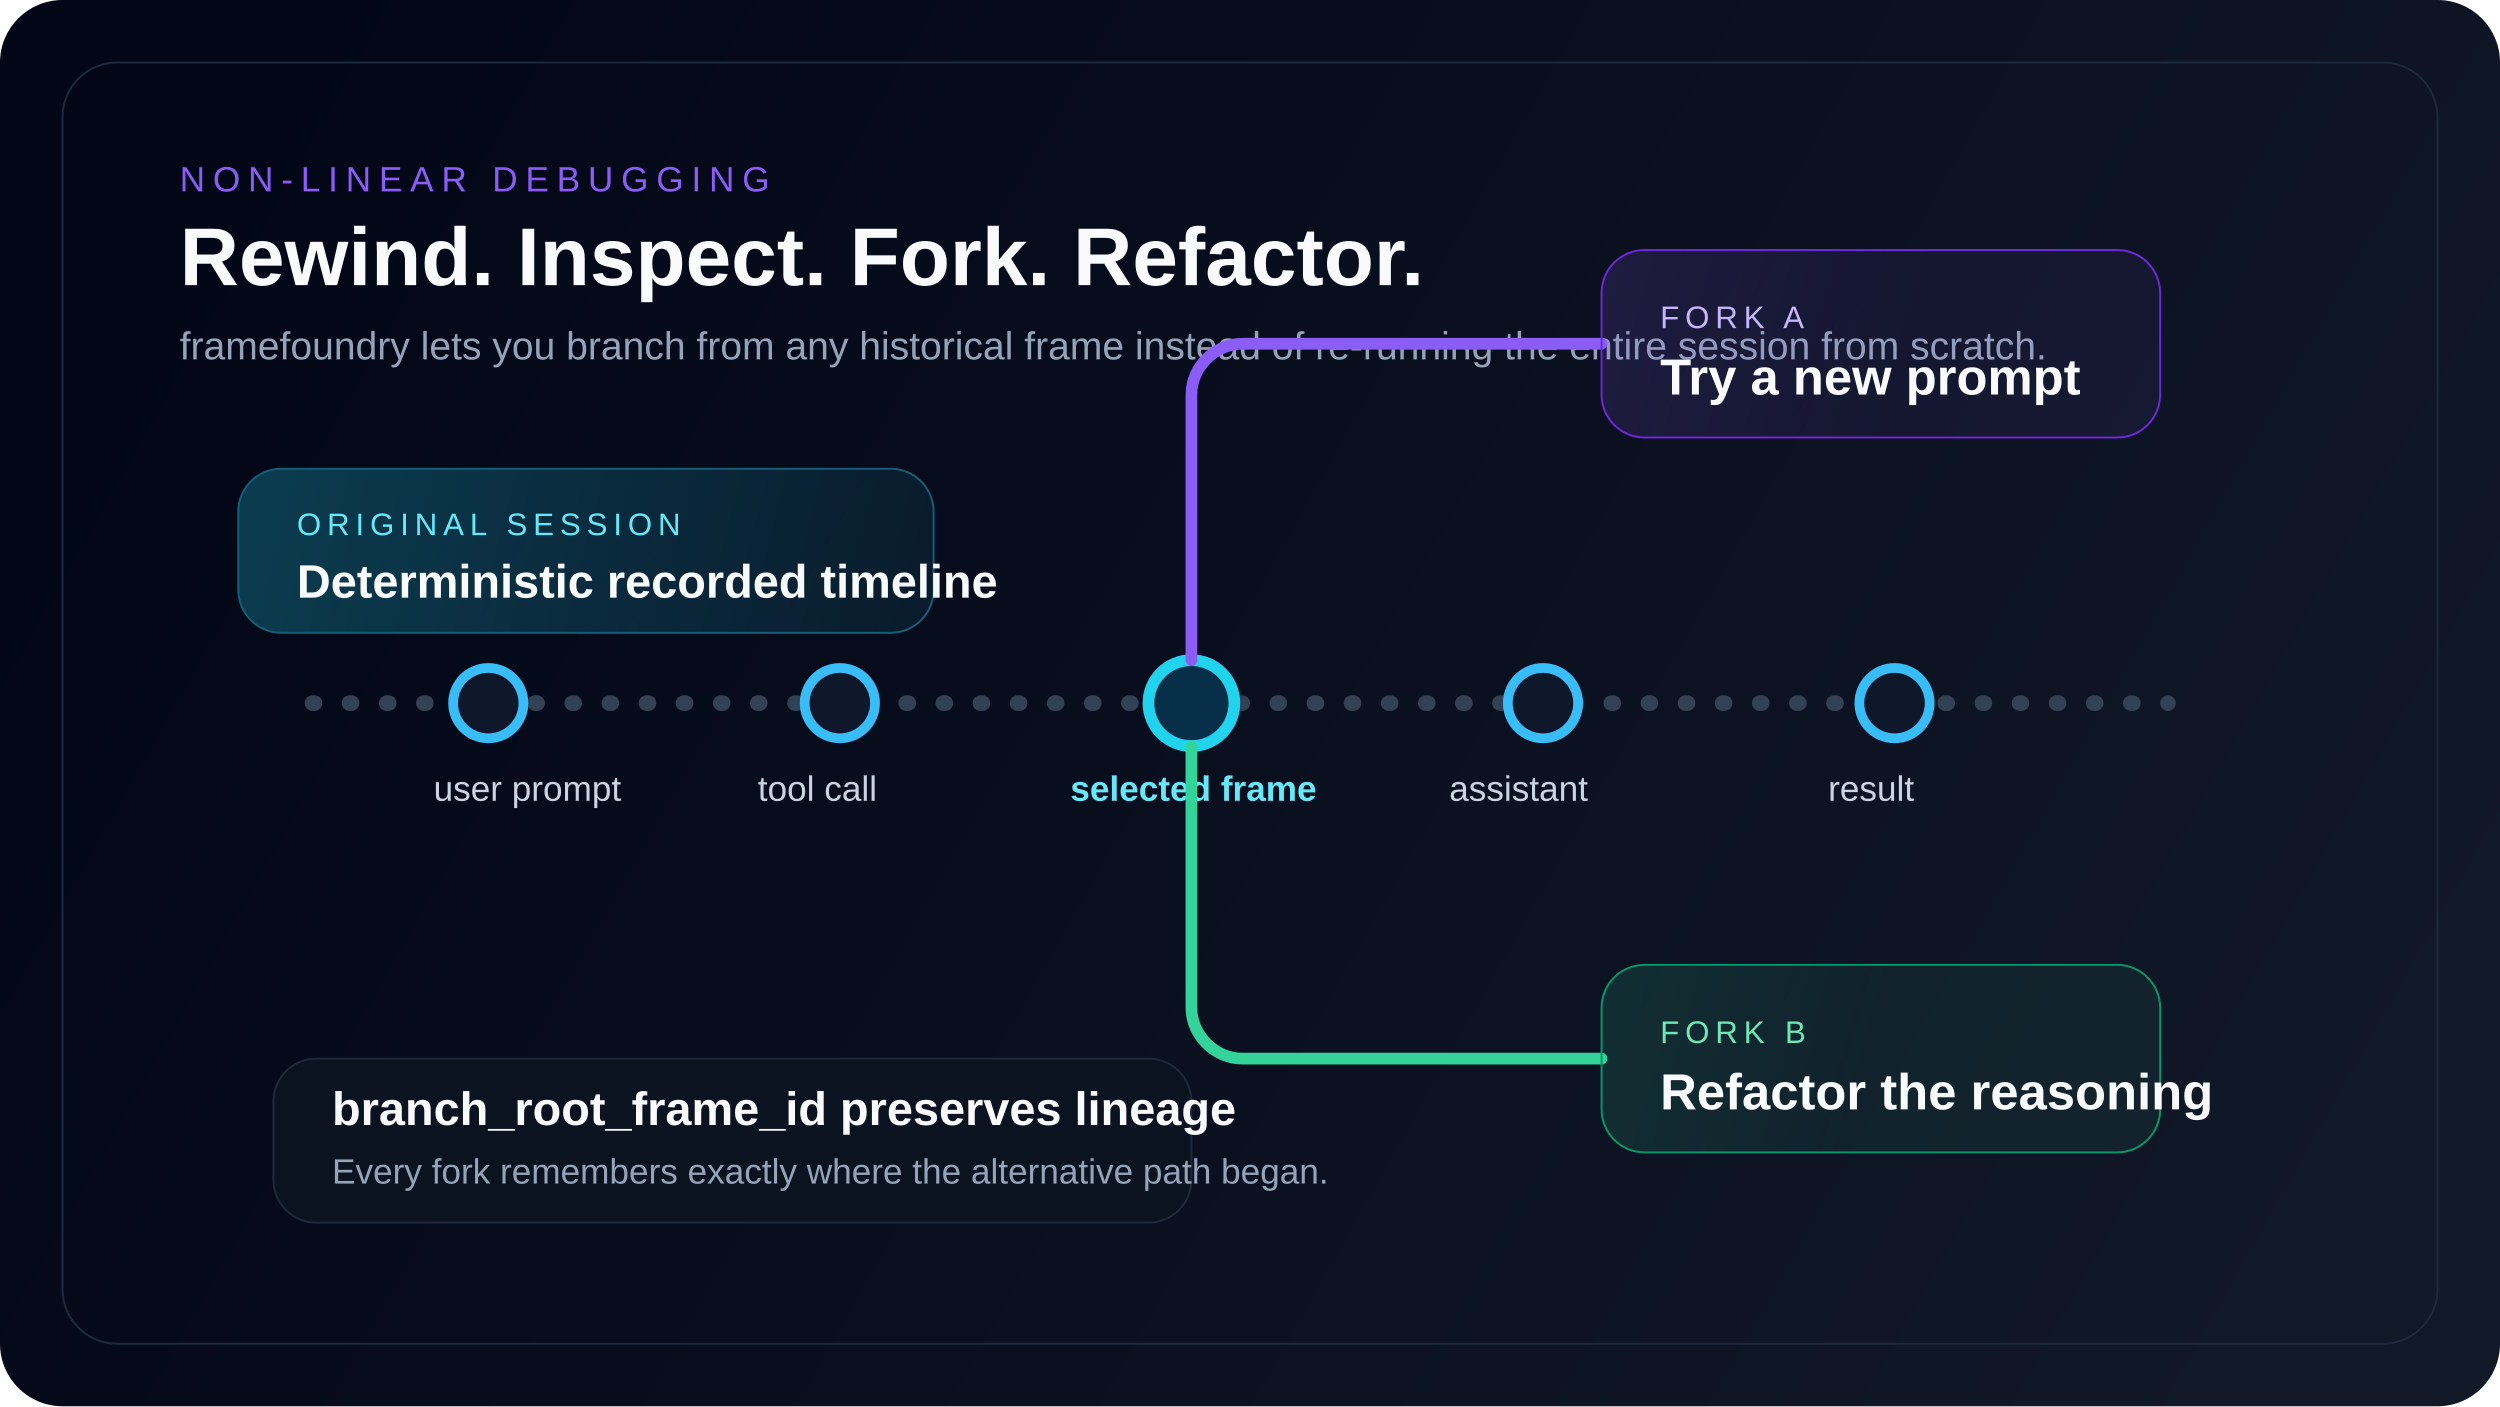
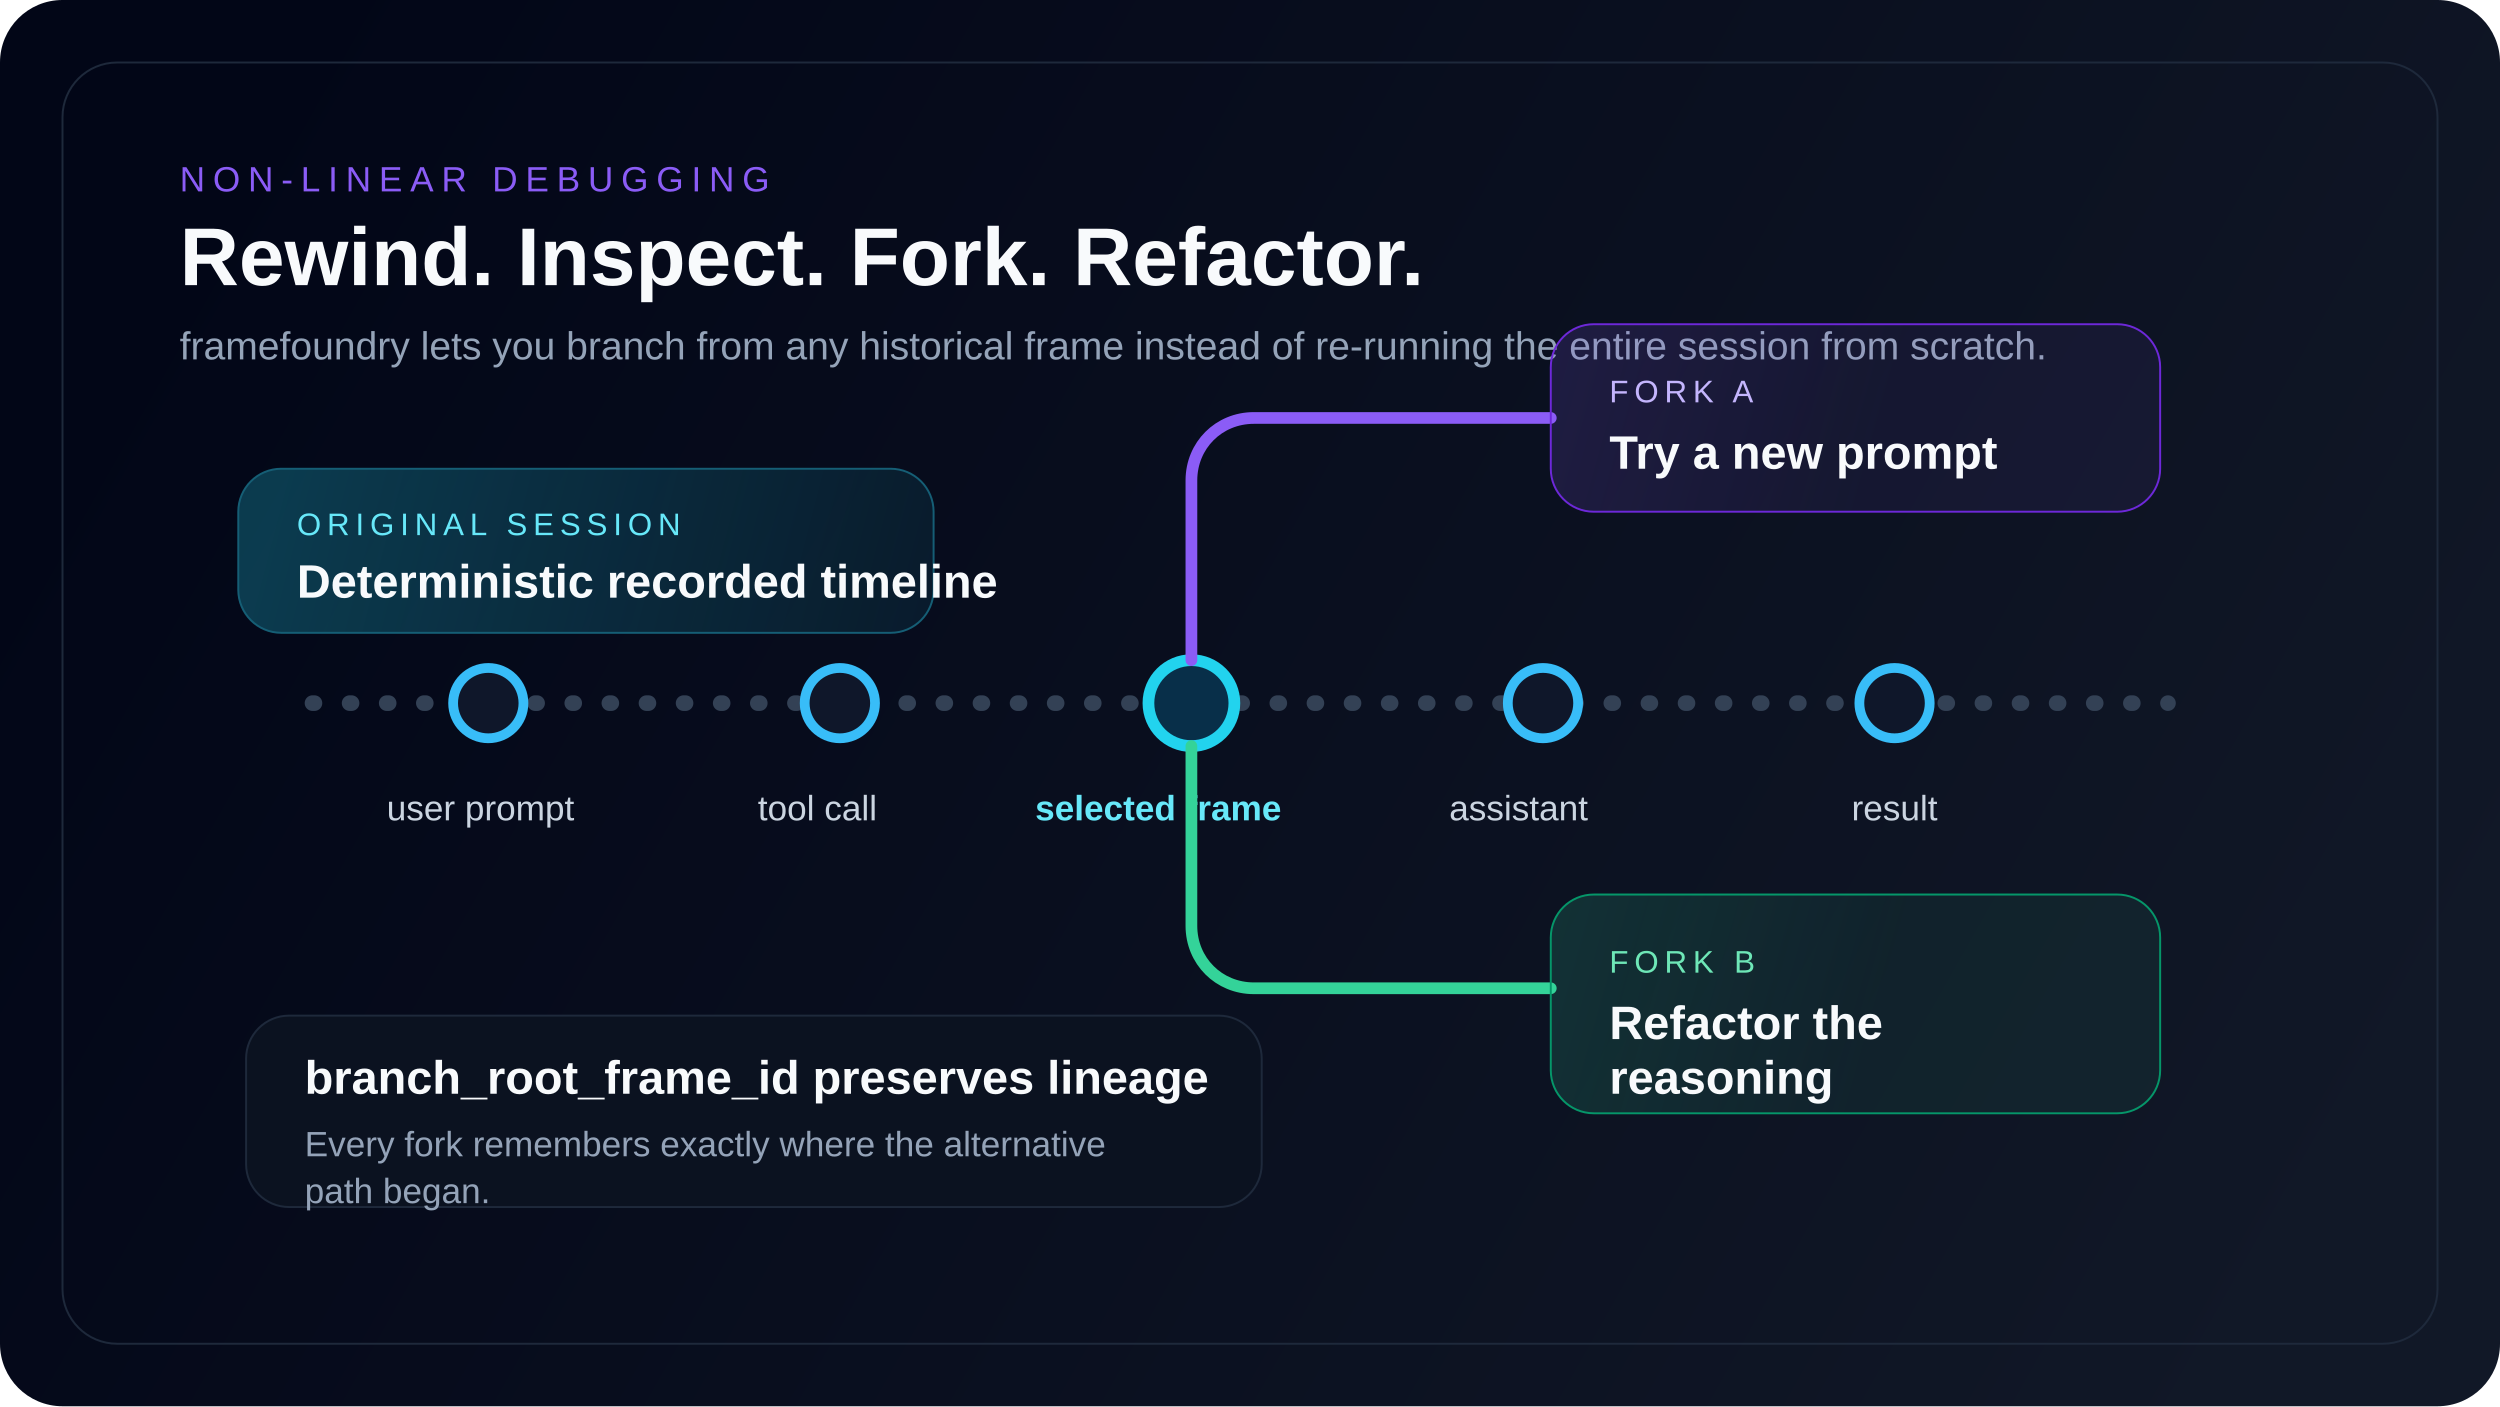
<svg xmlns="http://www.w3.org/2000/svg" width="1280" height="720" viewBox="0 0 1280 720" fill="none" role="img" aria-labelledby="title desc">
  <defs>
    <linearGradient id="bg" x1="120" y1="60" x2="1180" y2="660" gradientUnits="userSpaceOnUse">
      <stop stop-color="#020617" />
      <stop offset="1" stop-color="#111827" />
    </linearGradient>
    <linearGradient id="cyan" x1="148" y1="244" x2="480" y2="330" gradientUnits="userSpaceOnUse">
      <stop stop-color="#22D3EE" stop-opacity="0.25" />
      <stop offset="1" stop-color="#22D3EE" stop-opacity="0.07" />
    </linearGradient>
    <linearGradient id="violet" x1="628" y1="138" x2="958" y2="230" gradientUnits="userSpaceOnUse">
      <stop stop-color="#8B5CF6" stop-opacity="0.25" />
      <stop offset="1" stop-color="#8B5CF6" stop-opacity="0.07" />
    </linearGradient>
    <linearGradient id="emerald" x1="628" y1="452" x2="958" y2="544" gradientUnits="userSpaceOnUse">
      <stop stop-color="#34D399" stop-opacity="0.25" />
      <stop offset="1" stop-color="#34D399" stop-opacity="0.07" />
    </linearGradient>
  </defs>
  <rect width="1280" height="720" rx="32" fill="url(#bg)" />
  <rect x="32" y="32" width="1216" height="656" rx="28" stroke="#1E293B" />
  <text x="92" y="98" fill="#8B5CF6" font-size="18" font-family="Segoe UI, Arial, sans-serif" letter-spacing="4">NON-LINEAR DEBUGGING</text>
  <text x="92" y="146" fill="#F8FAFC" font-size="42" font-weight="700" font-family="Segoe UI, Arial, sans-serif">Rewind. Inspect. Fork. Refactor.</text>
  <text x="92" y="184" fill="#94A3B8" font-size="20" font-family="Segoe UI, Arial, sans-serif">framefoundry lets you branch from any historical frame instead of re-running the entire session from scratch.</text>
  <path d="M160 360H1110" stroke="#334155" stroke-width="8" stroke-linecap="round" stroke-dasharray="1 18" />
  <circle cx="250" cy="360" r="18" fill="#0F172A" stroke="#38BDF8" stroke-width="5" />
  <circle cx="430" cy="360" r="18" fill="#0F172A" stroke="#38BDF8" stroke-width="5" />
  <circle cx="610" cy="360" r="22" fill="#082F49" stroke="#22D3EE" stroke-width="6" />
  <circle cx="790" cy="360" r="18" fill="#0F172A" stroke="#38BDF8" stroke-width="5" />
  <circle cx="970" cy="360" r="18" fill="#0F172A" stroke="#38BDF8" stroke-width="5" />
-   <text x="222" y="410" fill="#CBD5E1" font-size="18" font-family="Segoe UI, Arial, sans-serif">user prompt</text>
-   <text x="388" y="410" fill="#CBD5E1" font-size="18" font-family="Segoe UI, Arial, sans-serif">tool call</text>
-   <text x="548" y="410" fill="#67E8F9" font-size="18" font-weight="700" font-family="Segoe UI, Arial, sans-serif">selected frame</text>
-   <text x="742" y="410" fill="#CBD5E1" font-size="18" font-family="Segoe UI, Arial, sans-serif">assistant</text>
-   <text x="936" y="410" fill="#CBD5E1" font-size="18" font-family="Segoe UI, Arial, sans-serif">result</text>
-   <path d="M610 338V202C610 188 622 176 636 176H820" stroke="#8B5CF6" stroke-width="6" stroke-linecap="round" stroke-linejoin="round" />
-   <path d="M610 382V516C610 530 622 542 636 542H820" stroke="#34D399" stroke-width="6" stroke-linecap="round" stroke-linejoin="round" />
-   <rect x="820" y="128" width="286" height="96" rx="22" fill="url(#violet)" stroke="#6D28D9" />
-   <text x="850" y="168" fill="#C4B5FD" font-size="16" font-family="Segoe UI, Arial, sans-serif" letter-spacing="3">FORK A</text>
-   <text x="850" y="202" fill="#F8FAFC" font-size="26" font-weight="700" font-family="Segoe UI, Arial, sans-serif">Try a new prompt</text>
-   <rect x="820" y="494" width="286" height="96" rx="22" fill="url(#emerald)" stroke="#059669" />
-   <text x="850" y="534" fill="#6EE7B7" font-size="16" font-family="Segoe UI, Arial, sans-serif" letter-spacing="3">FORK B</text>
-   <text x="850" y="568" fill="#F8FAFC" font-size="26" font-weight="700" font-family="Segoe UI, Arial, sans-serif">Refactor the reasoning</text>
+   <text x="198" y="420" fill="#CBD5E1" font-size="18" font-family="Segoe UI, Arial, sans-serif">user prompt</text>
+   <text x="388" y="420" fill="#CBD5E1" font-size="18" font-family="Segoe UI, Arial, sans-serif">tool call</text>
+   <text x="530" y="420" fill="#67E8F9" font-size="18" font-weight="700" font-family="Segoe UI, Arial, sans-serif">selected frame</text>
+   <text x="742" y="420" fill="#CBD5E1" font-size="18" font-family="Segoe UI, Arial, sans-serif">assistant</text>
+   <text x="948" y="420" fill="#CBD5E1" font-size="18" font-family="Segoe UI, Arial, sans-serif">result</text>
+   <path d="M610 338V246C610 228 624 214 642 214H794" stroke="#8B5CF6" stroke-width="6" stroke-linecap="round" stroke-linejoin="round" />
+   <path d="M610 382V474C610 492 624 506 642 506H794" stroke="#34D399" stroke-width="6" stroke-linecap="round" stroke-linejoin="round" />
+   <rect x="794" y="166" width="312" height="96" rx="22" fill="url(#violet)" stroke="#6D28D9" />
+   <text x="824" y="206" fill="#C4B5FD" font-size="16" font-family="Segoe UI, Arial, sans-serif" letter-spacing="3">FORK A</text>
+   <text x="824" y="240" fill="#F8FAFC" font-size="24" font-weight="700" font-family="Segoe UI, Arial, sans-serif">Try a new prompt</text>
+   <rect x="794" y="458" width="312" height="112" rx="22" fill="url(#emerald)" stroke="#059669" />
+   <text x="824" y="498" fill="#6EE7B7" font-size="16" font-family="Segoe UI, Arial, sans-serif" letter-spacing="3">FORK B</text>
+   <text x="824" y="532" fill="#F8FAFC" font-size="24" font-weight="700" font-family="Segoe UI, Arial, sans-serif">Refactor the</text>
+   <text x="824" y="560" fill="#F8FAFC" font-size="24" font-weight="700" font-family="Segoe UI, Arial, sans-serif">reasoning</text>
  <rect x="122" y="240" width="356" height="84" rx="22" fill="url(#cyan)" stroke="#155E75" />
  <text x="152" y="274" fill="#67E8F9" font-size="16" font-family="Segoe UI, Arial, sans-serif" letter-spacing="3">ORIGINAL SESSION</text>
  <text x="152" y="306" fill="#F8FAFC" font-size="24" font-weight="700" font-family="Segoe UI, Arial, sans-serif">Deterministic recorded timeline</text>
-   <rect x="140" y="542" width="470" height="84" rx="22" fill="#0B1220" stroke="#1E293B" />
-   <text x="170" y="576" fill="#F8FAFC" font-size="24" font-weight="700" font-family="Segoe UI, Arial, sans-serif">branch_root_frame_id preserves lineage</text>
-   <text x="170" y="606" fill="#94A3B8" font-size="18" font-family="Segoe UI, Arial, sans-serif">Every fork remembers exactly where the alternative path began.</text>
+   <rect x="126" y="520" width="520" height="98" rx="22" fill="#0B1220" stroke="#1E293B" />
+   <text x="156" y="560" fill="#F8FAFC" font-size="24" font-weight="700" font-family="Segoe UI, Arial, sans-serif">branch_root_frame_id preserves lineage</text>
+   <text x="156" y="592" fill="#94A3B8" font-size="18" font-family="Segoe UI, Arial, sans-serif">Every fork remembers exactly where the alternative</text>
+   <text x="156" y="616" fill="#94A3B8" font-size="18" font-family="Segoe UI, Arial, sans-serif">path began.</text>
</svg>
